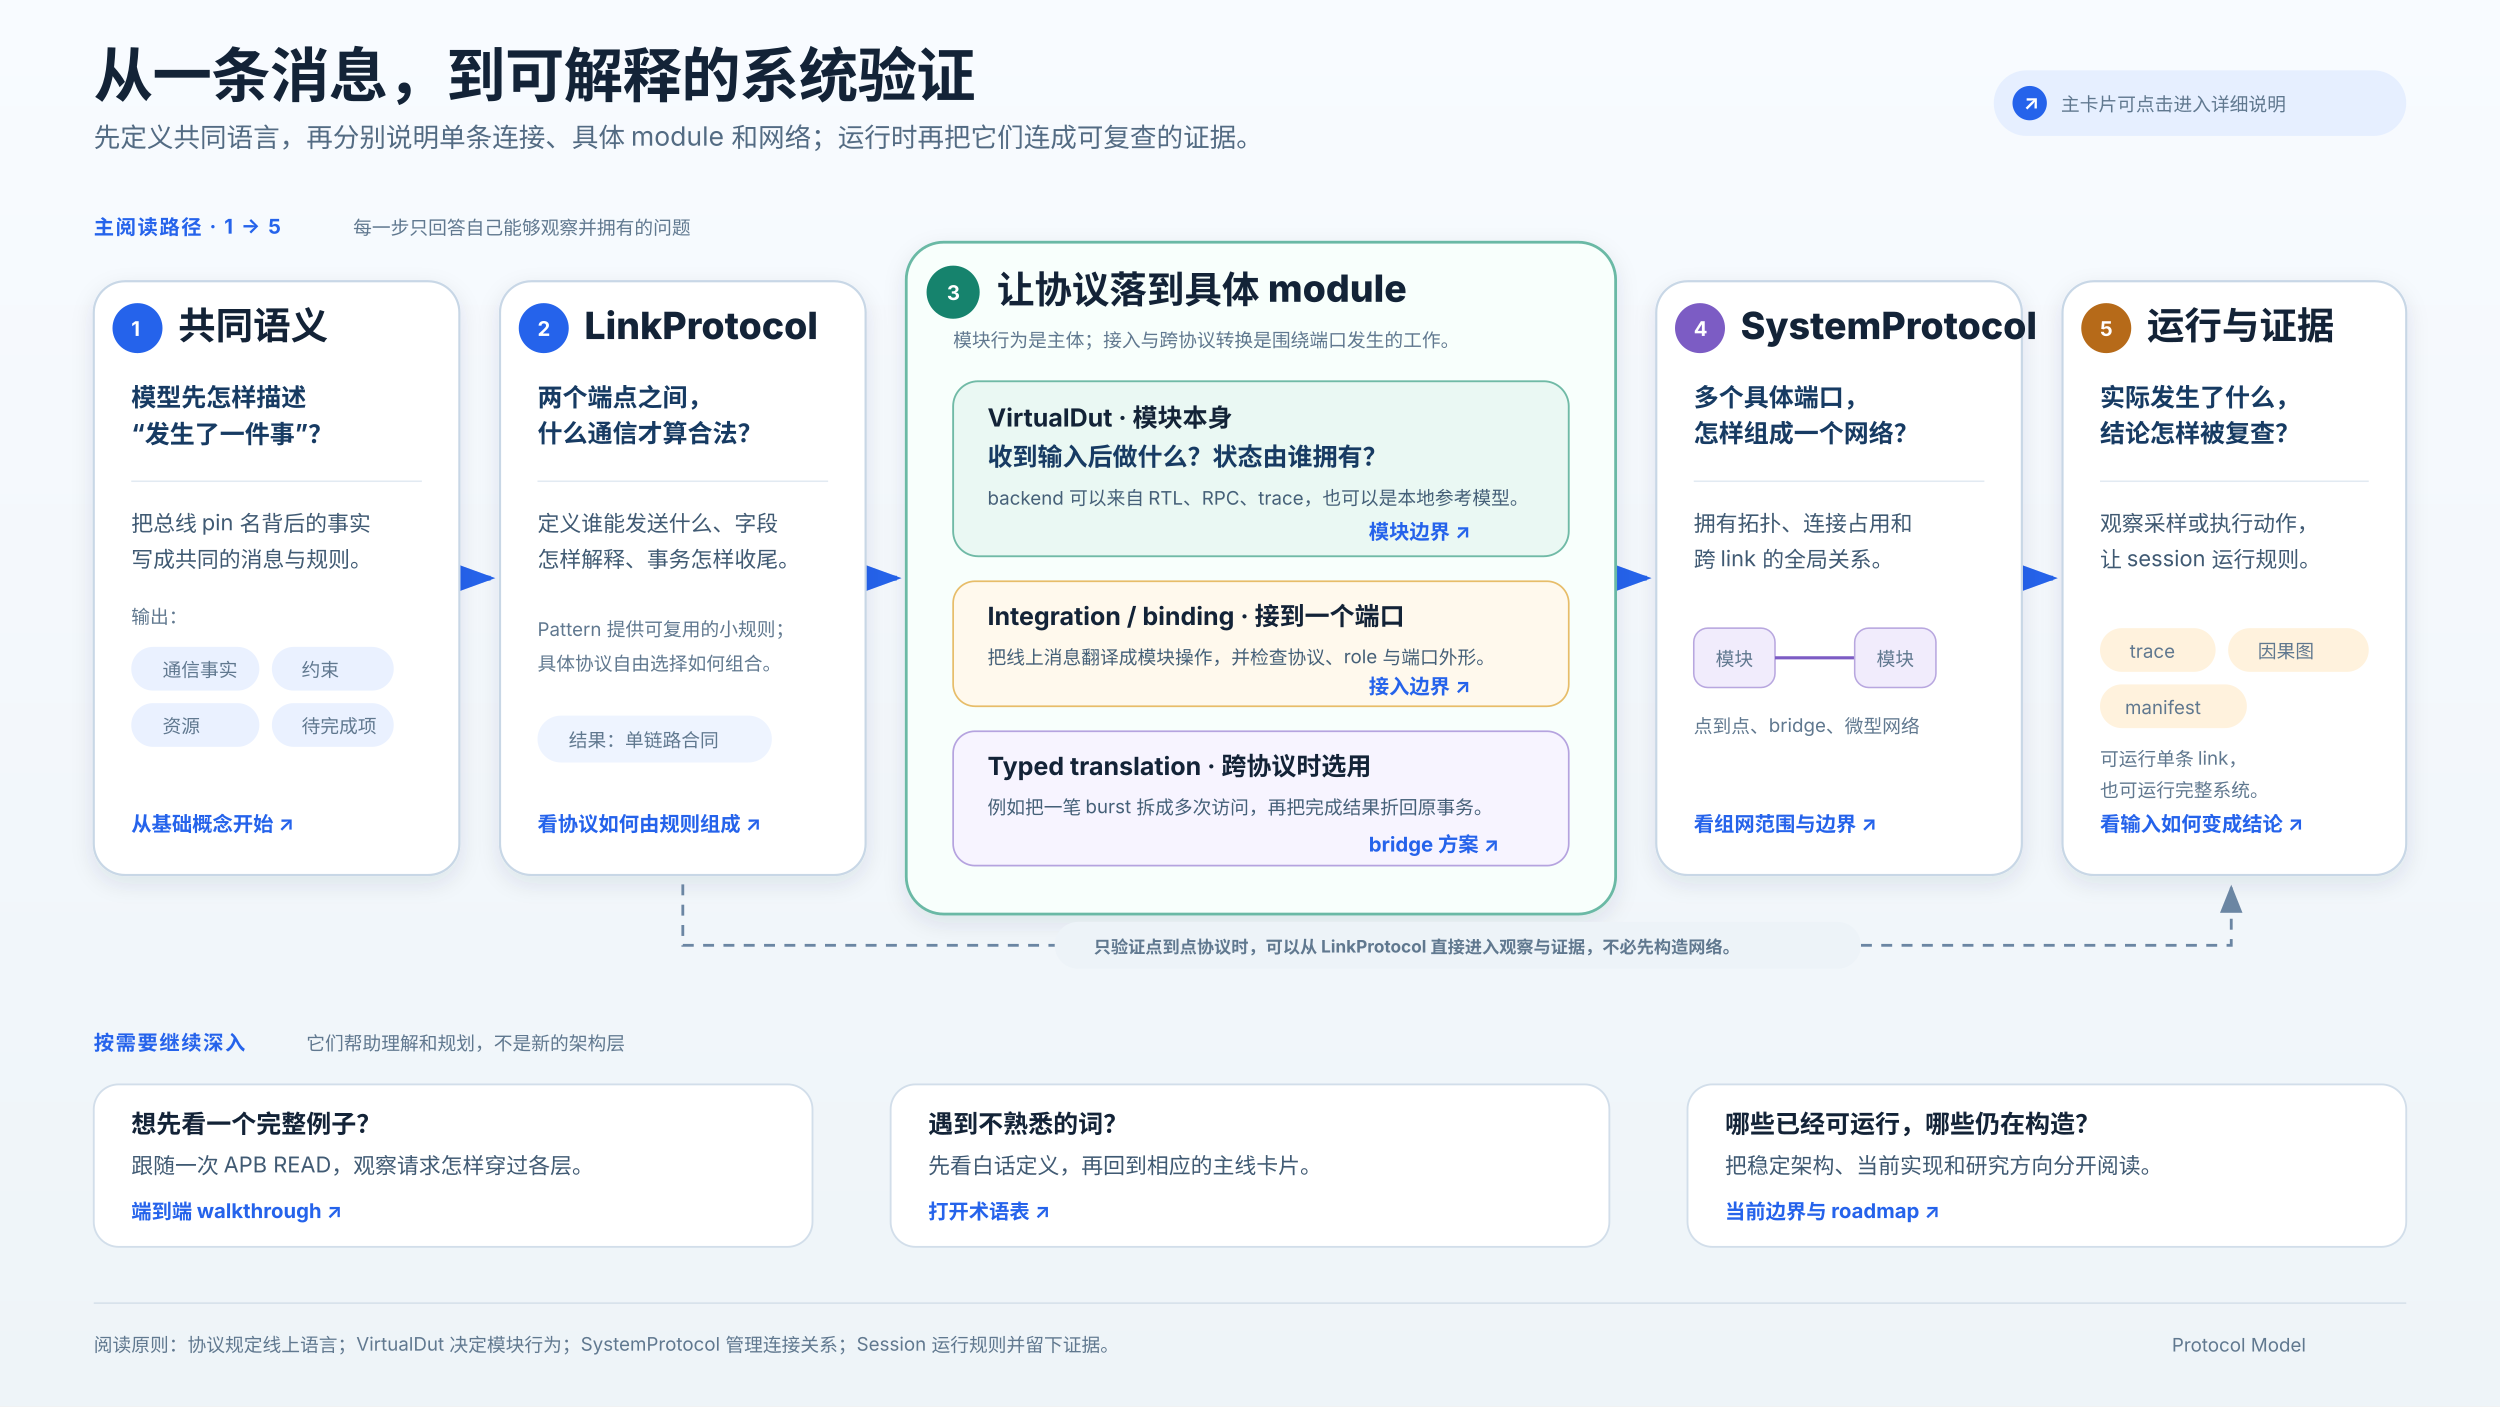
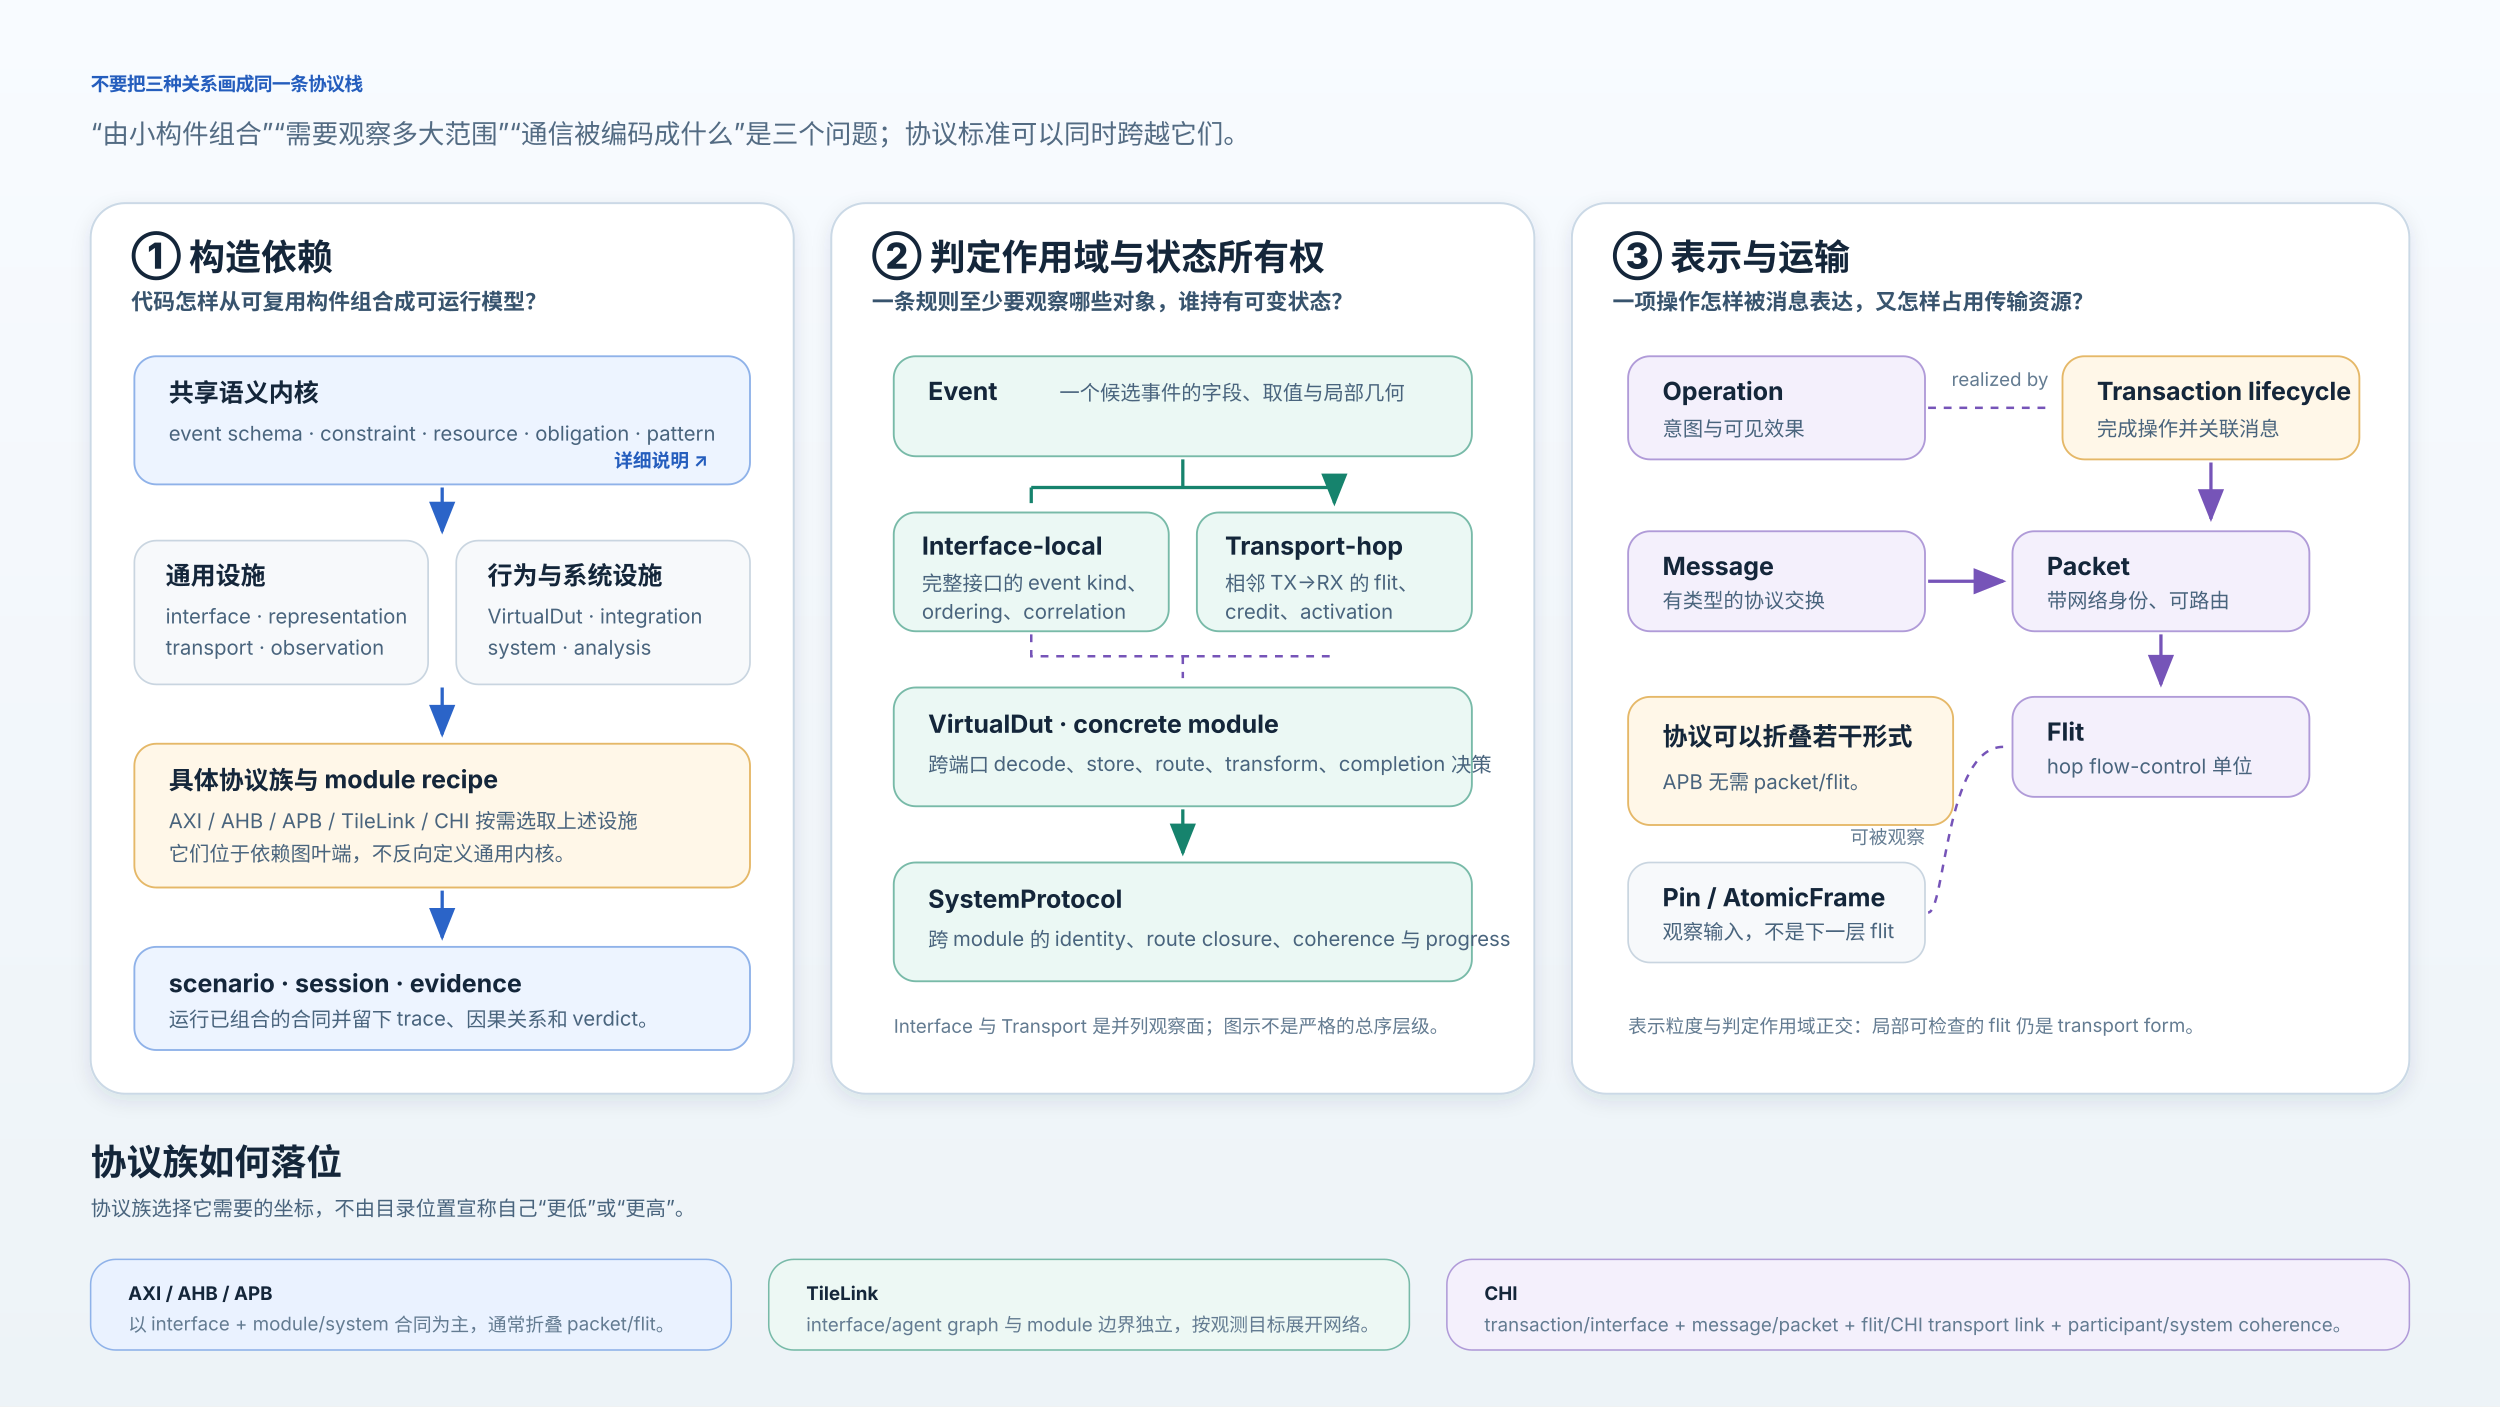
<svg xmlns="http://www.w3.org/2000/svg" xmlns:xlink="http://www.w3.org/1999/xlink" width="1600" height="900" viewBox="0 0 1600 900" role="img" aria-labelledby="title desc">
  <defs>
    <linearGradient id="page" x1="0" y1="0" x2="0" y2="1">
      <stop offset="0" stop-color="#f8fbff" />
-       <stop offset="1" stop-color="#eef4f8" />
+       <stop offset="1" stop-color="#edf3f7" />
    </linearGradient>
-     <filter id="shadow" x="-12%" y="-12%" width="124%" height="135%">
-       <feDropShadow dx="0" dy="5" stdDeviation="7" flood-color="#16324f" flood-opacity="0.10" />
+     <filter id="shadow" x="-12%" y="-12%" width="124%" height="136%">
+       <feDropShadow dx="0" dy="4" stdDeviation="6" flood-color="#17324d" flood-opacity="0.10" />
    </filter>
-     <marker id="main-arrow" markerWidth="12" markerHeight="12" refX="10" refY="4" orient="auto">
-       <path d="M0,0 L0,8 L11,4 z" fill="#2563eb" />
+     <marker id="blue-arrow" markerWidth="11" markerHeight="11" refX="9" refY="4" orient="auto">
+       <path d="M0,0 L0,8 L10,4 z" fill="#2b64c8" />
    </marker>
-     <marker id="soft-arrow" markerWidth="11" markerHeight="11" refX="9" refY="4" orient="auto">
-       <path d="M0,0 L0,8 L10,4 z" fill="#6b86a3" />
+     <marker id="green-arrow" markerWidth="11" markerHeight="11" refX="9" refY="4" orient="auto">
+       <path d="M0,0 L0,8 L10,4 z" fill="#16836d" />
+     </marker>
+     <marker id="purple-arrow" markerWidth="11" markerHeight="11" refX="9" refY="4" orient="auto">
+       <path d="M0,0 L0,8 L10,4 z" fill="#7654b8" />
    </marker>
    <style>
-       text { font-family: Inter, "Noto Sans CJK SC", "Microsoft YaHei", sans-serif; fill: #132337; }
+       text { font-family: Inter, "Noto Sans CJK SC", "Microsoft YaHei", sans-serif; fill: #14263a; }
      a { cursor: pointer; }
-       a:hover .click-target { stroke: #2563eb; stroke-width: 3; }
-       a:hover .link-label { fill: #174eb6; text-decoration: underline; }
-       a:hover .headline-link { fill: #174eb6; text-decoration: underline; }
-       .title { font-size: 38px; font-weight: 760; letter-spacing: -0.4px; }
-       .headline-link { fill: #132337; }
+       a:hover .clickable { stroke-width: 2.8; }
+       a:hover .link { text-decoration: underline; }
+       .title { font-size: 36px; font-weight: 760; letter-spacing: -0.4px; }
      .subtitle { font-size: 17px; fill: #536b83; }
-       .eyebrow { font-size: 13px; font-weight: 750; letter-spacing: 1px; fill: #2563eb; }
-       .step { font-size: 13px; font-weight: 750; fill: #ffffff; }
-       .card-title { font-size: 24px; font-weight: 760; }
-       .question { font-size: 16px; font-weight: 680; fill: #173b63; }
-       .body { font-size: 14px; fill: #405a73; }
-       .small { font-size: 12px; fill: #60788f; }
-       .link-label { font-size: 13px; font-weight: 720; fill: #2563eb; }
-       .inner-title { font-size: 16px; font-weight: 740; }
-       .inner-body { font-size: 12px; fill: #456078; }
-       .flow-label { font-size: 11px; font-weight: 680; fill: #60788f; }
-       .main-card { fill: #ffffff; stroke: #c8d7e6; stroke-width: 1.4; }
-       .center-card { fill: #f8fffc; stroke: #6bb9a5; stroke-width: 1.8; }
-       .inner-primary { fill: #eaf8f3; stroke: #70baa6; stroke-width: 1.2; }
-       .inner-support { fill: #fff9ed; stroke: #e7bd69; stroke-width: 1.1; }
-       .inner-optional { fill: #f7f4ff; stroke: #b5a3df; stroke-width: 1.1; }
-       .deep-card { fill: #ffffff; stroke: #d2deea; stroke-width: 1.2; }
-       .main-flow { fill: none; stroke: #2563eb; stroke-width: 3; marker-end: url(#main-arrow); }
-       .soft-flow { fill: none; stroke: #6b86a3; stroke-width: 1.8; stroke-dasharray: 7 6; marker-end: url(#soft-arrow); }
+       .column-title { font-size: 23px; font-weight: 760; }
+       .column-question { font-size: 14px; font-weight: 670; fill: #38546e; }
+       .box-title { font-size: 16px; font-weight: 730; }
+       .body { font-size: 13px; fill: #49647d; }
+       .small { font-size: 12px; fill: #637b91; }
+       .chip { font-size: 12px; font-weight: 690; }
+       .link { font-size: 12px; font-weight: 720; fill: #245dbd; }
+       .panel { fill: #ffffff; stroke: #cbd9e6; stroke-width: 1.3; }
+       .blue-box { fill: #edf4ff; stroke: #8fb2e9; stroke-width: 1.2; }
+       .green-box { fill: #ebf8f4; stroke: #78baa8; stroke-width: 1.2; }
+       .purple-box { fill: #f4f0fc; stroke: #b09bd8; stroke-width: 1.2; }
+       .orange-box { fill: #fff7e8; stroke: #e5b868; stroke-width: 1.2; }
+       .neutral-box { fill: #f7f9fb; stroke: #c9d5e0; stroke-width: 1.1; }
+       .blue-flow { fill: none; stroke: #2b64c8; stroke-width: 2.1; marker-end: url(#blue-arrow); }
+       .green-flow { fill: none; stroke: #16836d; stroke-width: 2.1; marker-end: url(#green-arrow); }
+       .purple-flow { fill: none; stroke: #7654b8; stroke-width: 2.1; marker-end: url(#purple-arrow); }
+       .relation { fill: none; stroke: #7654b8; stroke-width: 1.6; stroke-dasharray: 5 5; }
    </style>
  </defs>
  <rect width="1600" height="900" fill="url(#page)" />
-   <a href="README.md" xlink:href="README.md" target="_top" aria-label="打开技术路线阅读入口">
-     <text x="60" y="62" class="title headline-link">从一条消息，到可解释的系统验证</text>
+   <a href="README.md" xlink:href="README.md" target="_top">
+     <text x="58" y="58" class="title link">不要把三种关系画成同一条协议栈</text>
  </a>
-   <text x="60" y="94" class="subtitle">先定义共同语言，再分别说明单条连接、具体 module 和网络；运行时再把它们连成可复查的证据。</text>
-   <g transform="translate(1276 45)">
-     <rect width="264" height="42" rx="21" fill="#e6efff" />
-     <circle cx="23" cy="21" r="11" fill="#2563eb" />
-     <text x="19" y="25" class="step">↗</text>
-     <text x="43" y="26" class="small">主卡片可点击进入详细说明</text>
+   <text x="58" y="91" class="subtitle">“由小构件组合”“需要观察多大范围”“通信被编码成什么”是三个问题；协议标准可以同时跨越它们。</text>
+   <g filter="url(#shadow)">
+     <rect x="58" y="130" width="450" height="570" rx="22" class="panel" />
  </g>
-   <text x="60" y="150" class="eyebrow">主阅读路径 · 1 → 5</text>
-   <text x="226" y="150" class="small">每一步只回答自己能够观察并拥有的问题</text>
-   <path d="M294 370 L314 370" class="main-flow" />
-   <path d="M554 370 L574 370" class="main-flow" />
-   <path d="M1034 370 L1054 370" class="main-flow" />
-   <path d="M1294 370 L1314 370" class="main-flow" />
-   <a href="01-semantic-foundation.md" xlink:href="01-semantic-foundation.md" target="_top" aria-label="阅读共同语义说明">
-     <g filter="url(#shadow)">
-       <rect x="60" y="180" width="234" height="380" rx="20" class="main-card click-target" />
-     </g>
-     <circle cx="88" cy="210" r="16" fill="#2563eb" />
-     <text x="84" y="215" class="step">1</text>
-     <text x="114" y="217" class="card-title">共同语义</text>
-     <text x="84" y="260" class="question">模型先怎样描述</text>
-     <text x="84" y="283" class="question">“发生了一件事”？</text>
-     <line x1="84" y1="308" x2="270" y2="308" stroke="#e2eaf2" />
-     <text x="84" y="340" class="body">把总线 pin 名背后的事实</text>
-     <text x="84" y="363" class="body">写成共同的消息与规则。</text>
-     <text x="84" y="399" class="small">输出：</text>
-     <rect x="84" y="414" width="82" height="28" rx="14" fill="#eaf1ff" />
-     <text x="104" y="433" class="small">通信事实</text>
-     <rect x="174" y="414" width="78" height="28" rx="14" fill="#eaf1ff" />
-     <text x="193" y="433" class="small">约束</text>
-     <rect x="84" y="450" width="82" height="28" rx="14" fill="#eaf1ff" />
-     <text x="104" y="469" class="small">资源</text>
-     <rect x="174" y="450" width="78" height="28" rx="14" fill="#eaf1ff" />
-     <text x="193" y="469" class="small">待完成项</text>
-     <text x="84" y="532" class="link-label">从基础概念开始 ↗</text>
+   <text x="84" y="172" class="column-title">① 构造依赖</text>
+   <text x="84" y="198" class="column-question">代码怎样从可复用构件组合成可运行模型？</text>
+   <a href="01-semantic-foundation.md" xlink:href="01-semantic-foundation.md" target="_top">
+     <rect x="86" y="228" width="394" height="82" rx="14" class="blue-box clickable" />
+     <text x="108" y="257" class="box-title">共享语义内核</text>
+     <text x="108" y="282" class="body">event schema · constraint · resource · obligation · pattern</text>
+     <text x="393" y="299" class="link">详细说明 ↗</text>
  </a>
-   <a href="02-patterns-and-link-protocol.md" xlink:href="02-patterns-and-link-protocol.md" target="_top" aria-label="阅读 LinkProtocol 说明">
-     <g filter="url(#shadow)">
-       <rect x="320" y="180" width="234" height="380" rx="20" class="main-card click-target" />
-     </g>
-     <circle cx="348" cy="210" r="16" fill="#2563eb" />
-     <text x="344" y="215" class="step">2</text>
-     <text x="374" y="217" class="card-title">LinkProtocol</text>
-     <text x="344" y="260" class="question">两个端点之间，</text>
-     <text x="344" y="283" class="question">什么通信才算合法？</text>
-     <line x1="344" y1="308" x2="530" y2="308" stroke="#e2eaf2" />
-     <text x="344" y="340" class="body">定义谁能发送什么、字段</text>
-     <text x="344" y="363" class="body">怎样解释、事务怎样收尾。</text>
-     <text x="344" y="407" class="small">Pattern 提供可复用的小规则；</text>
-     <text x="344" y="429" class="small">具体协议自由选择如何组合。</text>
-     <rect x="344" y="458" width="150" height="30" rx="15" fill="#eef4ff" />
-     <text x="364" y="478" class="small">结果：单链路合同</text>
-     <text x="344" y="532" class="link-label">看协议如何由规则组成 ↗</text>
+   <path d="M283 312 L283 340" class="blue-flow" />
+   <rect x="86" y="346" width="188" height="92" rx="14" class="neutral-box" />
+   <text x="106" y="374" class="box-title">通用设施</text>
+   <text x="106" y="399" class="body">interface · representation</text>
+   <text x="106" y="419" class="body">transport · observation</text>
+   <rect x="292" y="346" width="188" height="92" rx="14" class="neutral-box" />
+   <text x="312" y="374" class="box-title">行为与系统设施</text>
+   <text x="312" y="399" class="body">VirtualDut · integration</text>
+   <text x="312" y="419" class="body">system · analysis</text>
+   <path d="M283 440 L283 470" class="blue-flow" />
+   <rect x="86" y="476" width="394" height="92" rx="14" class="orange-box" />
+   <text x="108" y="505" class="box-title">具体协议族与 module recipe</text>
+   <text x="108" y="530" class="body">AXI / AHB / APB / TileLink / CHI 按需选取上述设施</text>
+   <text x="108" y="551" class="body">它们位于依赖图叶端，不反向定义通用内核。</text>
+   <path d="M283 570 L283 600" class="blue-flow" />
+   <a href="06-observation-execution-evidence.md" xlink:href="06-observation-execution-evidence.md" target="_top">
+     <rect x="86" y="606" width="394" height="66" rx="14" class="blue-box clickable" />
+     <text x="108" y="635" class="box-title">scenario · session · evidence</text>
+     <text x="108" y="657" class="body">运行已组合的合同并留下 trace、因果关系和 verdict。</text>
  </a>
  <g filter="url(#shadow)">
-     <rect x="580" y="155" width="454" height="430" rx="24" class="center-card" />
+     <rect x="532" y="130" width="450" height="570" rx="22" class="panel" />
  </g>
-   <circle cx="610" cy="187" r="17" fill="#16836d" />
-   <text x="606" y="192" class="step">3</text>
-   <text x="638" y="194" class="card-title">让协议落到具体 module</text>
-   <text x="610" y="222" class="small">模块行为是主体；接入与跨协议转换是围绕端口发生的工作。</text>
-   <a href="03-virtual-dut.md" xlink:href="03-virtual-dut.md" target="_top" aria-label="阅读 VirtualDut 说明">
-     <rect x="610" y="244" width="394" height="112" rx="16" class="inner-primary click-target" />
-     <text x="632" y="273" class="inner-title">VirtualDut · 模块本身</text>
-     <text x="632" y="298" class="question">收到输入后做什么？状态由谁拥有？</text>
-     <text x="632" y="323" class="inner-body">backend 可以来自 RTL、RPC、trace，也可以是本地参考模型。</text>
-     <text x="876" y="345" class="link-label">模块边界 ↗</text>
+   <text x="558" y="172" class="column-title">② 判定作用域与状态所有权</text>
+   <text x="558" y="198" class="column-question">一条规则至少要观察哪些对象，谁持有可变状态？</text>
+   <rect x="572" y="228" width="370" height="64" rx="14" class="green-box" />
+   <text x="594" y="256" class="box-title">Event</text>
+   <text x="678" y="256" class="body">一个候选事件的字段、取值与局部几何</text>
+   <path d="M757 294 L757 312 M660 312 L854 312 M660 312 L660 322 M854 312 L854 322" class="green-flow" />
+   <a href="02-patterns-and-interface-protocol.md" xlink:href="02-patterns-and-interface-protocol.md" target="_top">
+     <rect x="572" y="328" width="176" height="76" rx="14" class="green-box clickable" />
+     <text x="590" y="355" class="box-title">Interface-local</text>
+     <text x="590" y="378" class="body">完整接口的 event kind、</text>
+     <text x="590" y="396" class="body">ordering、correlation</text>
  </a>
-   <a href="04-integration-and-binding.md" xlink:href="04-integration-and-binding.md" target="_top" aria-label="阅读协议集成与端口绑定说明">
-     <rect x="610" y="372" width="394" height="80" rx="14" class="inner-support click-target" />
-     <text x="632" y="400" class="inner-title">Integration / binding · 接到一个端口</text>
-     <text x="632" y="425" class="inner-body">把线上消息翻译成模块操作，并检查协议、role 与端口外形。</text>
-     <text x="876" y="444" class="link-label">接入边界 ↗</text>
+   <a href="../communication-scope-and-transport.md" xlink:href="../communication-scope-and-transport.md" target="_top">
+     <rect x="766" y="328" width="176" height="76" rx="14" class="green-box clickable" />
+     <text x="784" y="355" class="box-title">Transport-hop</text>
+     <text x="784" y="378" class="body">相邻 TX→RX 的 flit、</text>
+     <text x="784" y="396" class="body">credit、activation</text>
  </a>
-   <a href="../typed-transaction-translation.md" xlink:href="../typed-transaction-translation.md" target="_top" aria-label="阅读 bridge 与类型化事务转译说明">
-     <rect x="610" y="468" width="394" height="86" rx="14" class="inner-optional click-target" />
-     <text x="632" y="496" class="inner-title">Typed translation · 跨协议时选用</text>
-     <text x="632" y="521" class="inner-body">例如把一笔 burst 拆成多次访问，再把完成结果折回原事务。</text>
-     <text x="876" y="545" class="link-label">bridge 方案 ↗</text>
+   <path d="M660 406 L660 420 L854 420 M757 420 L757 434" class="relation" />
+   <a href="03-virtual-dut.md" xlink:href="03-virtual-dut.md" target="_top">
+     <rect x="572" y="440" width="370" height="76" rx="14" class="green-box clickable" />
+     <text x="594" y="469" class="box-title">VirtualDut · concrete module</text>
+     <text x="594" y="494" class="body">跨端口 decode、store、route、transform、completion 决策</text>
  </a>
-   <a href="05-system-protocol.md" xlink:href="05-system-protocol.md" target="_top" aria-label="阅读 SystemProtocol 说明">
-     <g filter="url(#shadow)">
-       <rect x="1060" y="180" width="234" height="380" rx="20" class="main-card click-target" />
-     </g>
-     <circle cx="1088" cy="210" r="16" fill="#7c5cc4" />
-     <text x="1084" y="215" class="step">4</text>
-     <text x="1114" y="217" class="card-title">SystemProtocol</text>
-     <text x="1084" y="260" class="question">多个具体端口，</text>
-     <text x="1084" y="283" class="question">怎样组成一个网络？</text>
-     <line x1="1084" y1="308" x2="1270" y2="308" stroke="#e2eaf2" />
-     <text x="1084" y="340" class="body">拥有拓扑、连接占用和</text>
-     <text x="1084" y="363" class="body">跨 link 的全局关系。</text>
-     <g transform="translate(1084 402)">
-       <rect x="0" y="0" width="52" height="38" rx="9" fill="#f1ecfc" stroke="#b8a7df" />
-       <text x="14" y="24" class="small">模块</text>
-       <line x1="52" y1="19" x2="103" y2="19" stroke="#7c5cc4" stroke-width="2" />
-       <rect x="103" y="0" width="52" height="38" rx="9" fill="#f1ecfc" stroke="#b8a7df" />
-       <text x="117" y="24" class="small">模块</text>
-     </g>
-     <text x="1084" y="469" class="small">点到点、bridge、微型网络</text>
-     <text x="1084" y="532" class="link-label">看组网范围与边界 ↗</text>
+   <path d="M757 518 L757 546" class="green-flow" />
+   <a href="05-system-protocol.md" xlink:href="05-system-protocol.md" target="_top">
+     <rect x="572" y="552" width="370" height="76" rx="14" class="green-box clickable" />
+     <text x="594" y="581" class="box-title">SystemProtocol</text>
+     <text x="594" y="606" class="body">跨 module 的 identity、route closure、coherence 与 progress</text>
  </a>
-   <a href="06-observation-execution-evidence.md" xlink:href="06-observation-execution-evidence.md" target="_top" aria-label="阅读观察执行与证据说明">
-     <g filter="url(#shadow)">
-       <rect x="1320" y="180" width="220" height="380" rx="20" class="main-card click-target" />
-     </g>
-     <circle cx="1348" cy="210" r="16" fill="#b66a19" />
-     <text x="1344" y="215" class="step">5</text>
-     <text x="1374" y="217" class="card-title">运行与证据</text>
-     <text x="1344" y="260" class="question">实际发生了什么，</text>
-     <text x="1344" y="283" class="question">结论怎样被复查？</text>
-     <line x1="1344" y1="308" x2="1516" y2="308" stroke="#e2eaf2" />
-     <text x="1344" y="340" class="body">观察采样或执行动作，</text>
-     <text x="1344" y="363" class="body">让 session 运行规则。</text>
-     <rect x="1344" y="402" width="74" height="28" rx="14" fill="#fff2dd" />
-     <text x="1363" y="421" class="small">trace</text>
-     <rect x="1426" y="402" width="90" height="28" rx="14" fill="#fff2dd" />
-     <text x="1445" y="421" class="small">因果图</text>
-     <rect x="1344" y="438" width="94" height="28" rx="14" fill="#fff2dd" />
-     <text x="1360" y="457" class="small">manifest</text>
-     <text x="1344" y="490" class="small">可运行单条 link，</text>
-     <text x="1344" y="510" class="small">也可运行完整系统。</text>
-     <text x="1344" y="532" class="link-label">看输入如何变成结论 ↗</text>
+   <text x="572" y="661" class="small">Interface 与 Transport 是并列观察面；图示不是严格的总序层级。</text>
+   <g filter="url(#shadow)">
+     <rect x="1006" y="130" width="536" height="570" rx="22" class="panel" />
+   </g>
+   <text x="1032" y="172" class="column-title">③ 表示与运输</text>
+   <text x="1032" y="198" class="column-question">一项操作怎样被消息表达，又怎样占用传输资源？</text>
+   <rect x="1042" y="228" width="190" height="66" rx="14" class="purple-box" />
+   <text x="1064" y="256" class="box-title">Operation</text>
+   <text x="1064" y="279" class="body">意图与可见效果</text>
+   <rect x="1320" y="228" width="190" height="66" rx="14" class="orange-box" />
+   <text x="1342" y="256" class="box-title">Transaction lifecycle</text>
+   <text x="1342" y="279" class="body">完成操作并关联消息</text>
+   <path d="M1234 261 L1314 261" class="relation" />
+   <text x="1249" y="247" class="small">realized by</text>
+   <path d="M1415 296 L1415 332" class="purple-flow" />
+   <rect x="1042" y="340" width="190" height="64" rx="14" class="purple-box" />
+   <text x="1064" y="368" class="box-title">Message</text>
+   <text x="1064" y="389" class="body">有类型的协议交换</text>
+   <path d="M1234 372 L1282 372" class="purple-flow" />
+   <rect x="1288" y="340" width="190" height="64" rx="14" class="purple-box" />
+   <text x="1310" y="368" class="box-title">Packet</text>
+   <text x="1310" y="389" class="body">带网络身份、可路由</text>
+   <path d="M1383 406 L1383 438" class="purple-flow" />
+   <rect x="1288" y="446" width="190" height="64" rx="14" class="purple-box" />
+   <text x="1310" y="474" class="box-title">Flit</text>
+   <text x="1310" y="495" class="body">hop flow-control 单位</text>
+   <a href="../communication-scope-and-transport.md" xlink:href="../communication-scope-and-transport.md" target="_top">
+     <rect x="1042" y="446" width="208" height="82" rx="14" class="orange-box clickable" />
+     <text x="1064" y="477" class="box-title">协议可以折叠若干形式</text>
+     <text x="1064" y="505" class="body">APB 无需 packet/flit。</text>
  </a>
-   <path d="M437 566 L437 605 L1428 605 L1428 568" class="soft-flow" />
-   <rect x="675" y="590" width="516" height="30" rx="15" fill="#edf3f8" />
-   <text x="700" y="610" class="flow-label">只验证点到点协议时，可以从 LinkProtocol 直接进入观察与证据，不必先构造网络。</text>
-   <text x="60" y="672" class="eyebrow">按需要继续深入</text>
-   <text x="196" y="672" class="small">它们帮助理解和规划，不是新的架构层</text>
-   <a href="07-apb-read-walkthrough.md" xlink:href="07-apb-read-walkthrough.md" target="_top" aria-label="阅读一次 APB 读取的端到端示例">
-     <rect x="60" y="694" width="460" height="104" rx="16" class="deep-card click-target" />
-     <text x="84" y="725" class="inner-title">想先看一个完整例子？</text>
-     <text x="84" y="751" class="body">跟随一次 APB READ，观察请求怎样穿过各层。</text>
-     <text x="84" y="780" class="link-label">端到端 walkthrough ↗</text>
-   </a>
-   <a href="glossary.md" xlink:href="glossary.md" target="_top" aria-label="打开术语表">
-     <rect x="570" y="694" width="460" height="104" rx="16" class="deep-card click-target" />
-     <text x="594" y="725" class="inner-title">遇到不熟悉的词？</text>
-     <text x="594" y="751" class="body">先看白话定义，再回到相应的主线卡片。</text>
-     <text x="594" y="780" class="link-label">打开术语表 ↗</text>
-   </a>
-   <a href="08-roadmap.md" xlink:href="08-roadmap.md" target="_top" aria-label="阅读实施路线与阶段边界">
-     <rect x="1080" y="694" width="460" height="104" rx="16" class="deep-card click-target" />
-     <text x="1104" y="725" class="inner-title">哪些已经可运行，哪些仍在构造？</text>
-     <text x="1104" y="751" class="body">把稳定架构、当前实现和研究方向分开阅读。</text>
-     <text x="1104" y="780" class="link-label">当前边界与 roadmap ↗</text>
-   </a>
-   <line x1="60" y1="834" x2="1540" y2="834" stroke="#d5e0ea" />
-   <text x="60" y="865" class="small">阅读原则：协议规定线上语言；VirtualDut 决定模块行为；SystemProtocol 管理连接关系；Session 运行规则并留下证据。</text>
-   <text x="1390" y="865" class="small">Protocol Model</text>
+   <rect x="1042" y="552" width="190" height="64" rx="14" class="neutral-box" />
+   <text x="1064" y="580" class="box-title">Pin / AtomicFrame</text>
+   <text x="1064" y="601" class="body">观察输入，不是下一层 flit</text>
+   <path d="M1282 478 C1245 478 1245 584 1234 584" class="relation" />
+   <text x="1184" y="540" class="small">可被观察</text>
+   <text x="1042" y="661" class="small">表示粒度与判定作用域正交：局部可检查的 flit 仍是 transport form。</text>
+   <text x="58" y="752" class="column-title">协议族如何落位</text>
+   <text x="58" y="778" class="body">协议族选择它需要的坐标，不由目录位置宣称自己“更低”或“更高”。</text>
+   <rect x="58" y="806" width="410" height="58" rx="16" fill="#eaf2ff" stroke="#8fb2e9" />
+   <text x="82" y="832" class="chip">AXI / AHB / APB</text>
+   <text x="82" y="852" class="small">以 interface + module/system 合同为主，通常折叠 packet/flit。</text>
+   <rect x="492" y="806" width="410" height="58" rx="16" fill="#edf8f4" stroke="#78baa8" />
+   <text x="516" y="832" class="chip">TileLink</text>
+   <text x="516" y="852" class="small">interface/agent graph 与 module 边界独立，按观测目标展开网络。</text>
+   <rect x="926" y="806" width="616" height="58" rx="16" fill="#f4f0fc" stroke="#b09bd8" />
+   <text x="950" y="832" class="chip">CHI</text>
+   <text x="950" y="852" class="small">transaction/interface + message/packet + flit/CHI transport link + participant/system coherence。</text>
</svg>
